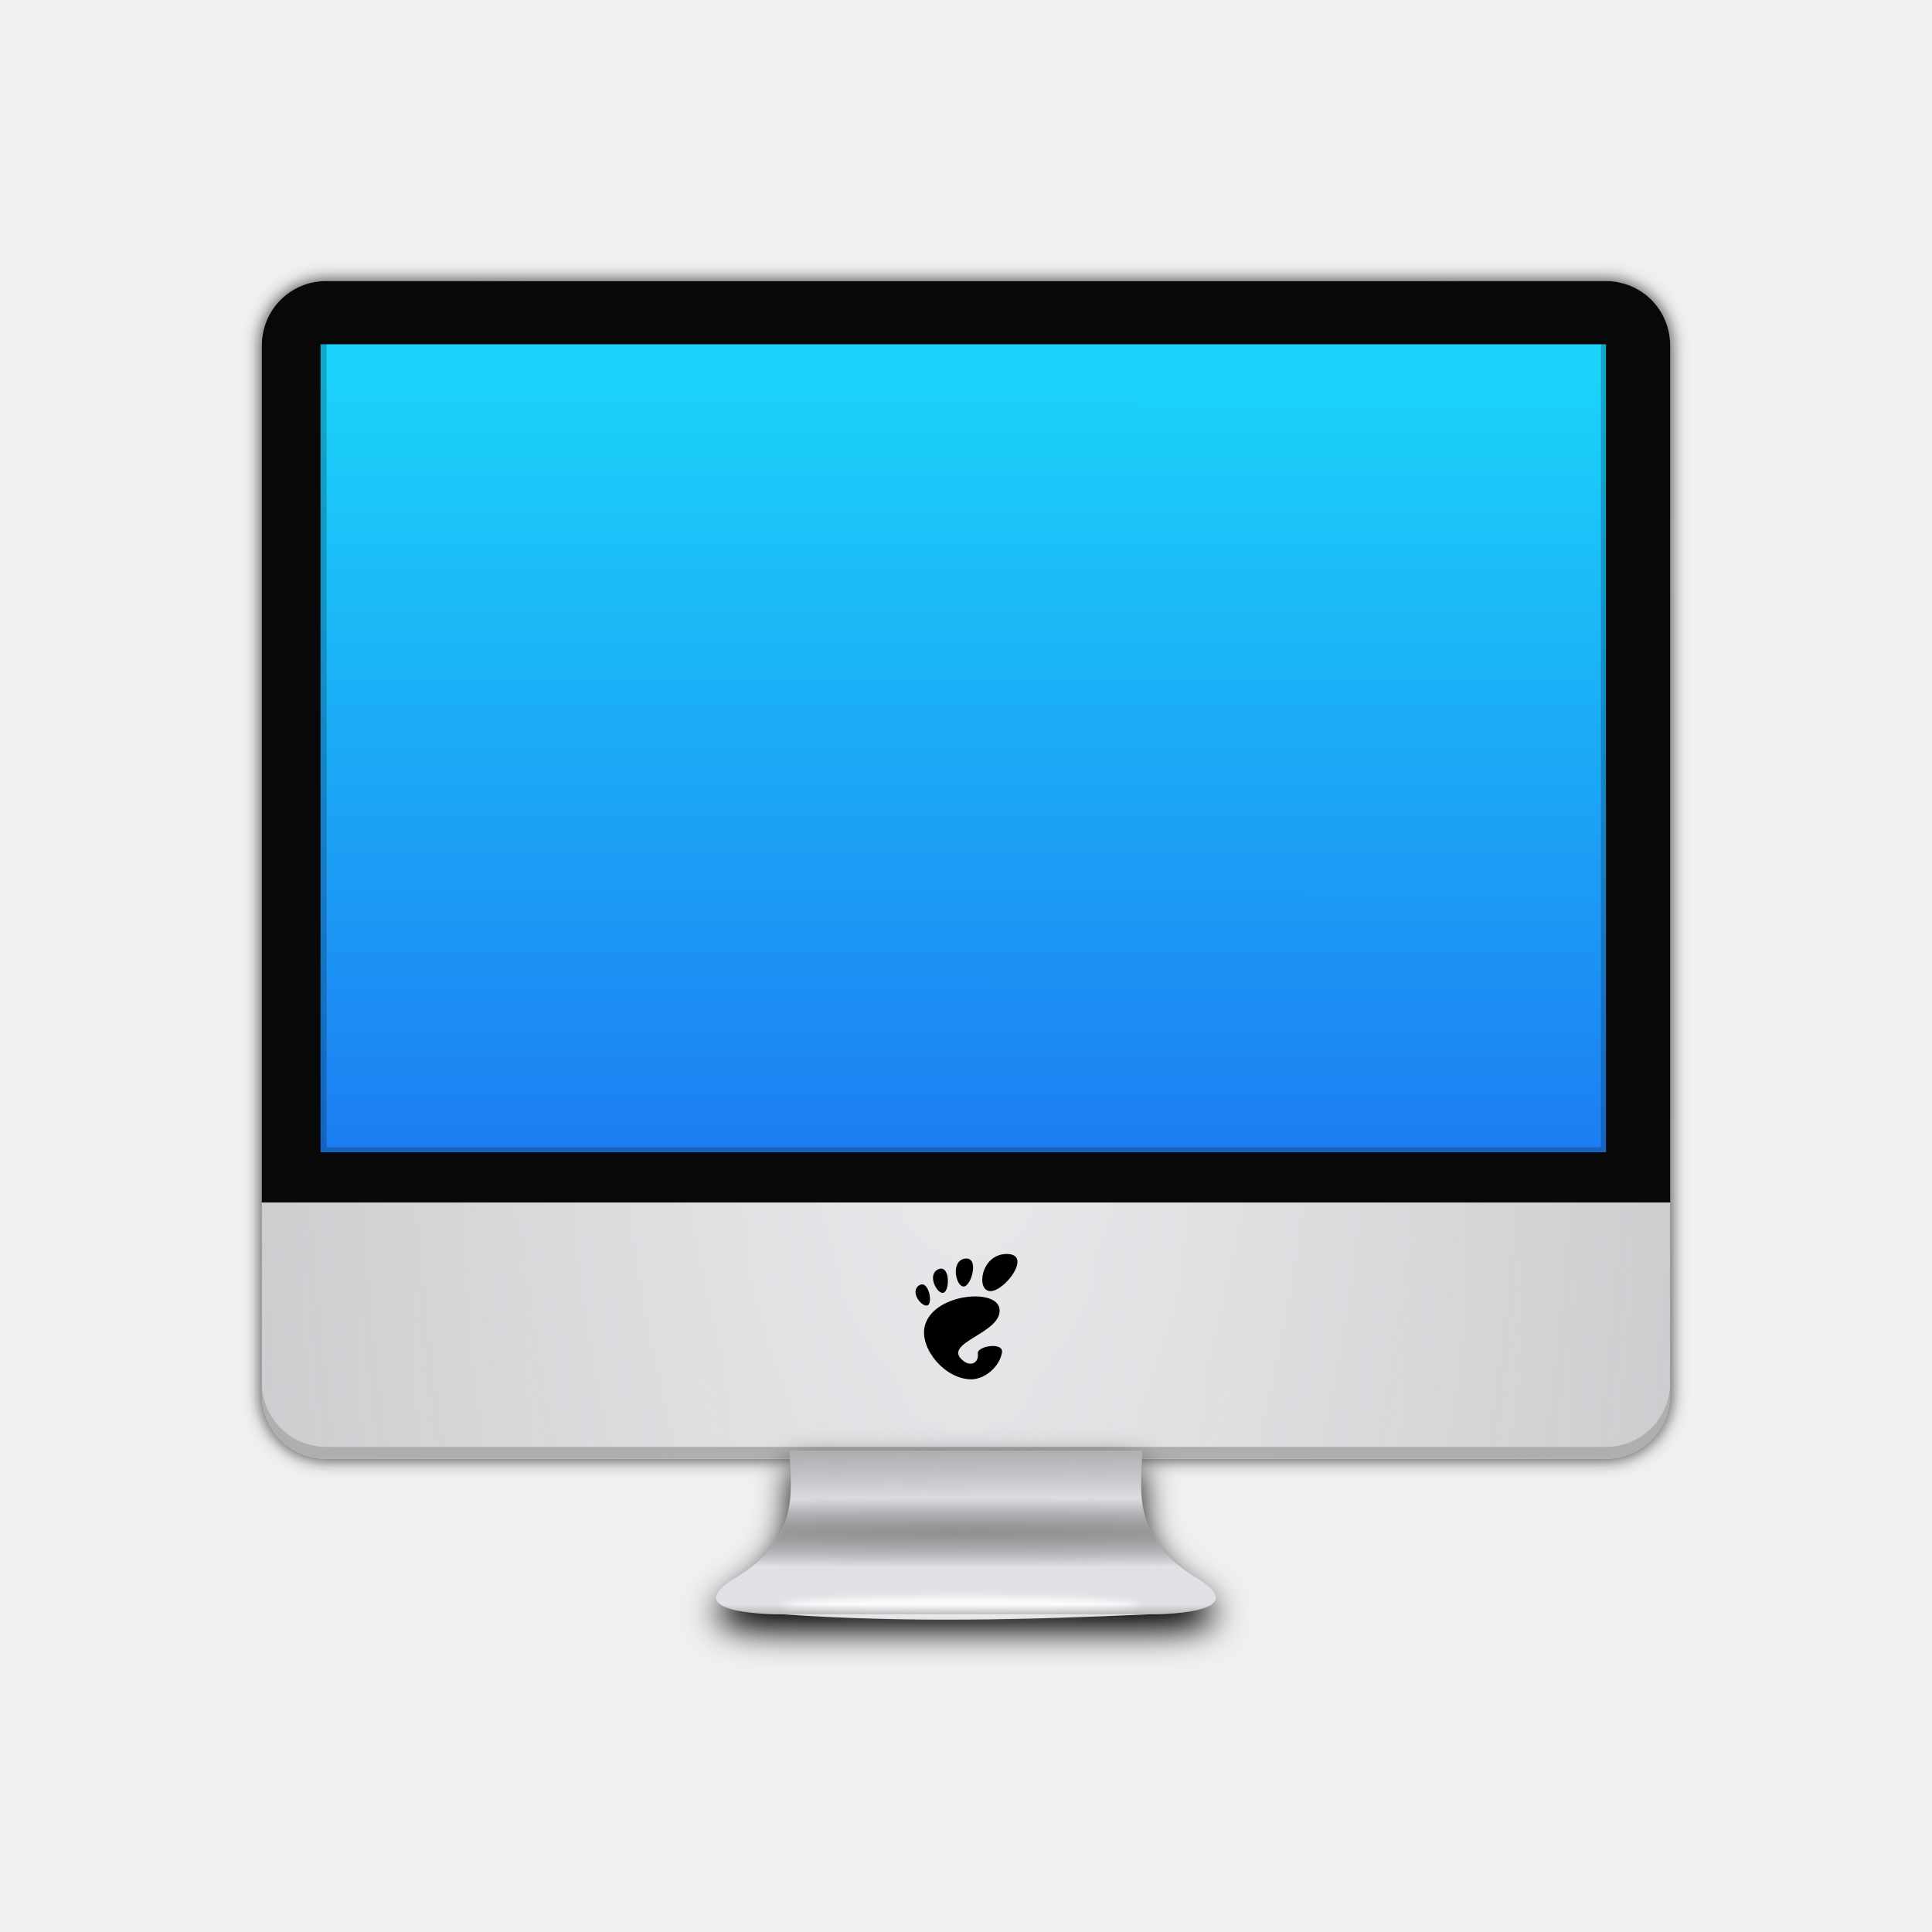
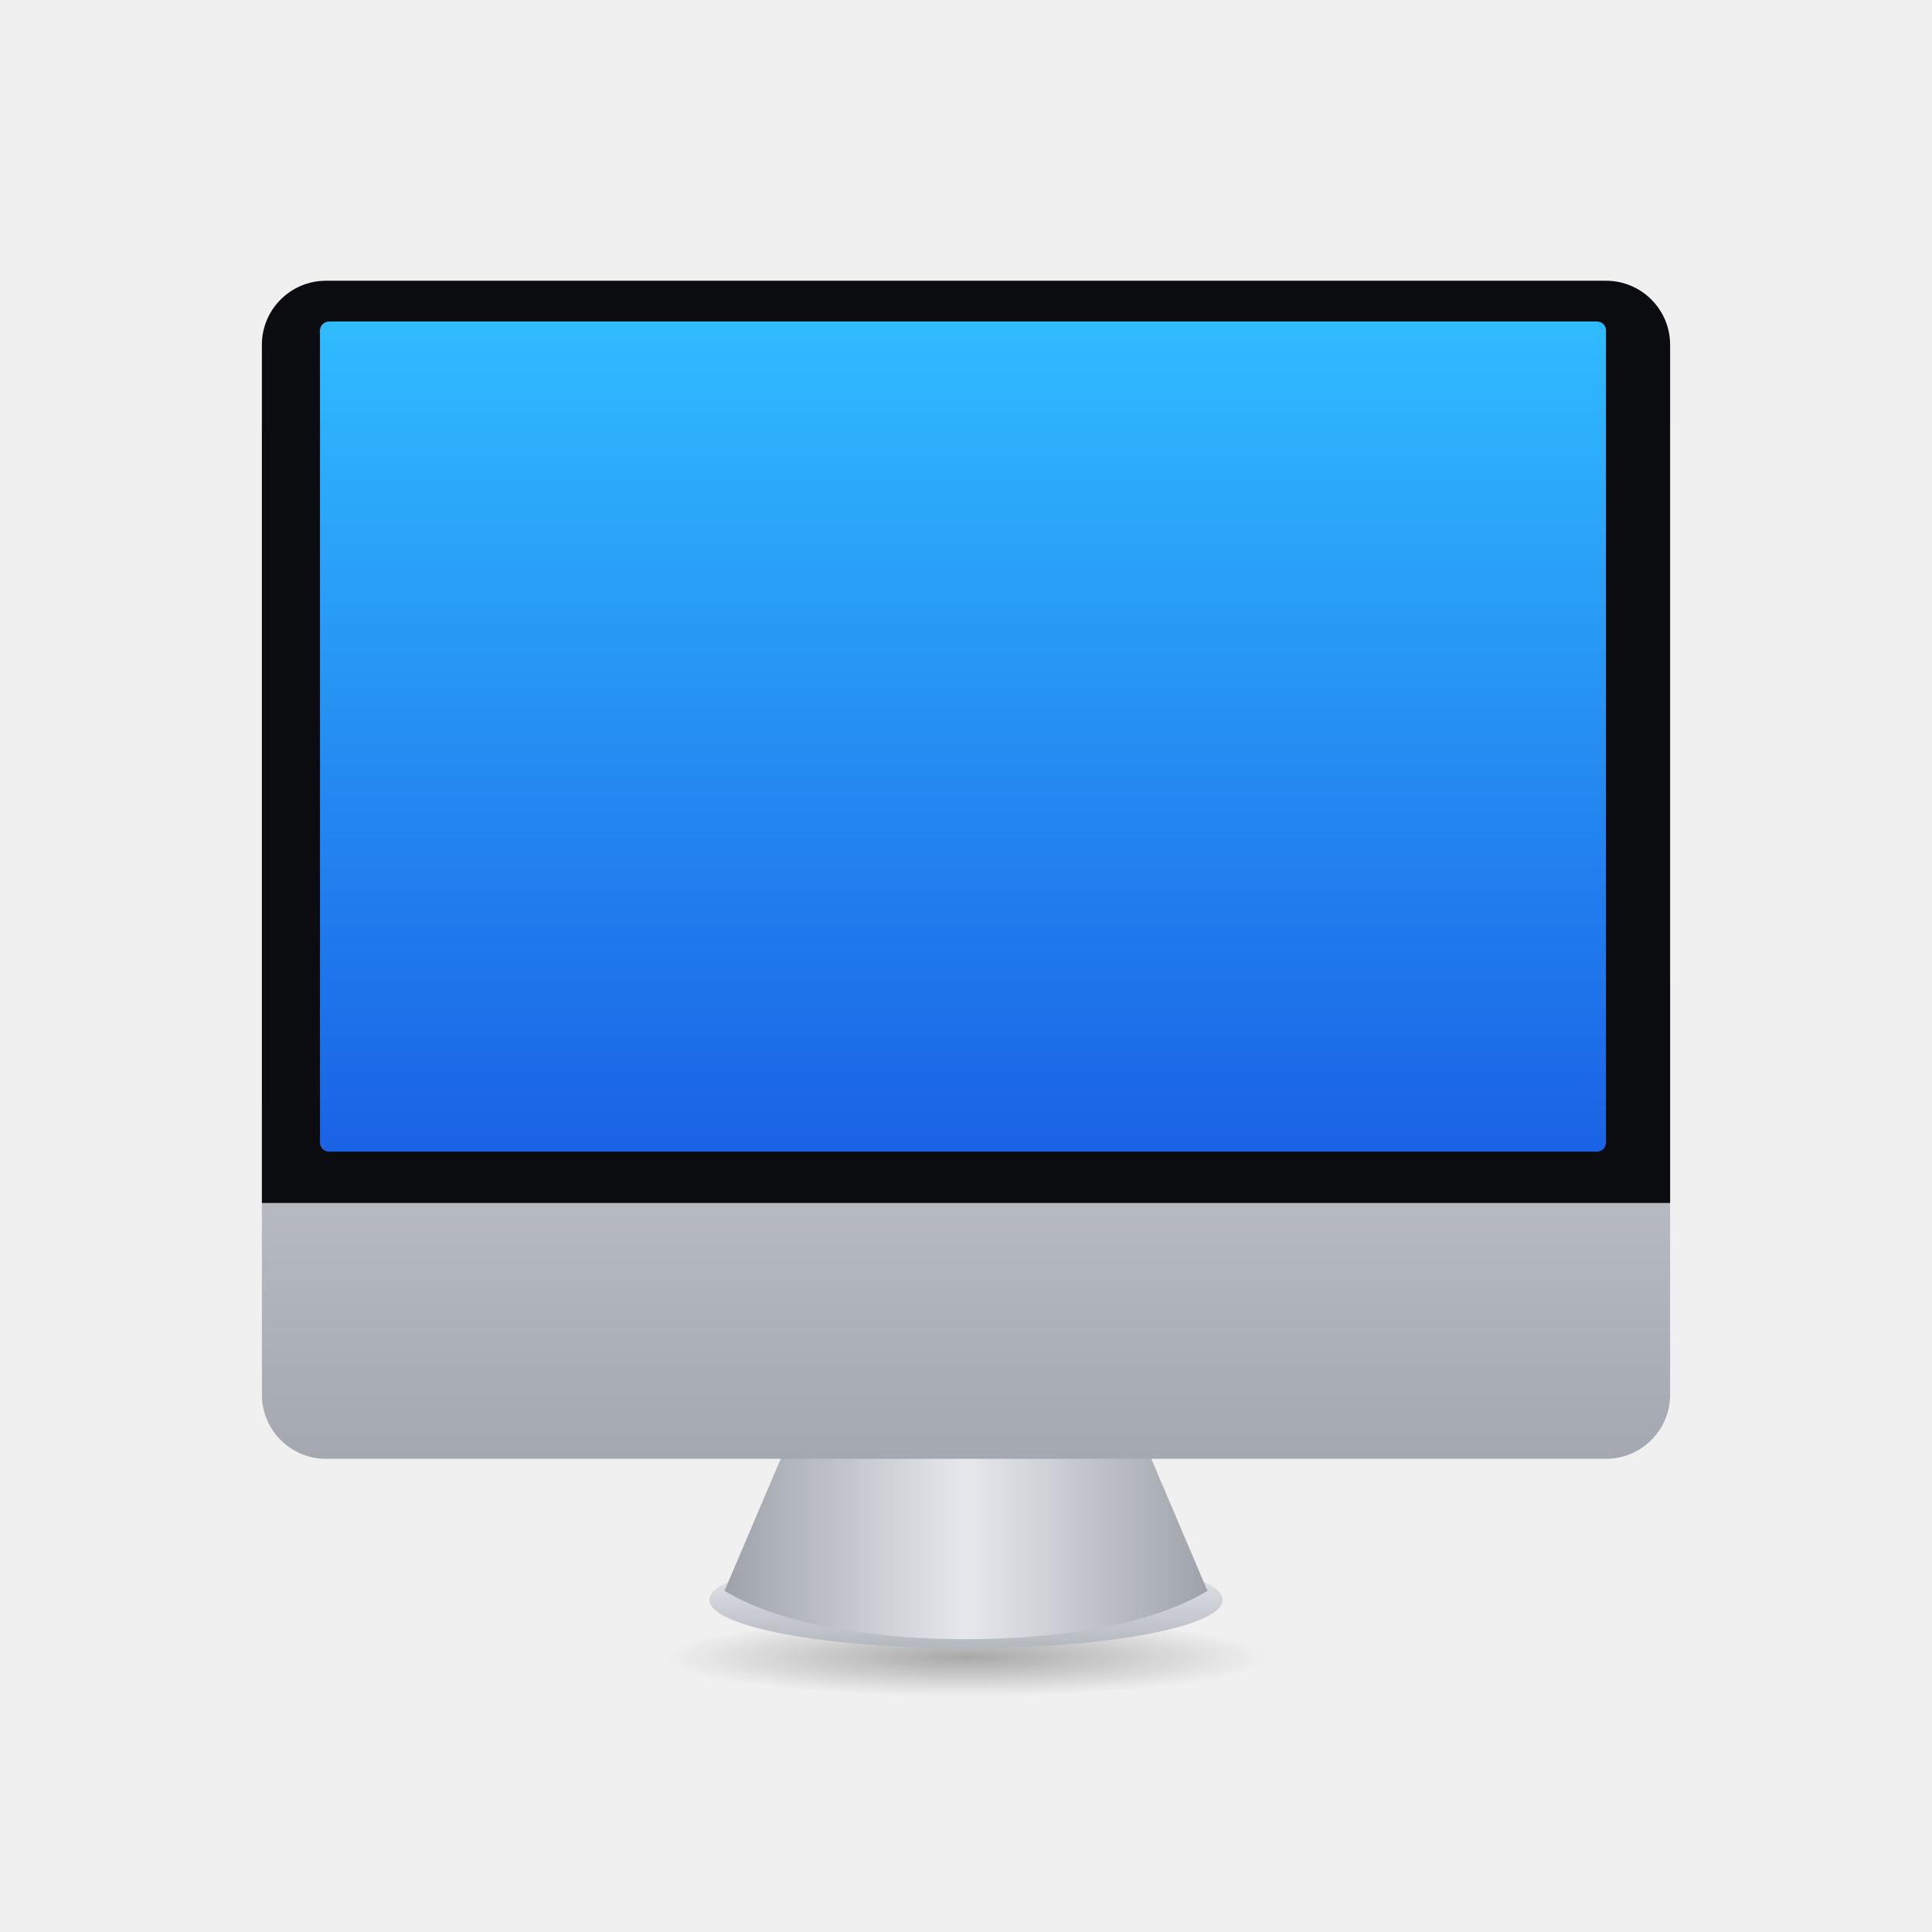
- <svg xmlns="http://www.w3.org/2000/svg" xmlns:xlink="http://www.w3.org/1999/xlink" height="128" width="128">
-   <linearGradient id="prefix__a">
-     <stop offset="0" stop-color="#909090" />
-     <stop offset="1" stop-color="#636363" stop-opacity="0" />
-   </linearGradient>
-   <radialGradient id="prefix__c" cx="199.223" cy="60.978" gradientTransform="matrix(1.01186 0 0 5.0958 -134.28 -251.226)" gradientUnits="userSpaceOnUse" r="62.148">
-     <stop offset="0" stop-color="#e6e6e8" />
-     <stop offset="1" stop-color="#cbccce" />
-   </radialGradient>
-   <radialGradient id="prefix__d" cx="199.223" cy="60.978" gradientTransform="matrix(1.31025 0 0 3.61514 -193.727 -160.939)" gradientUnits="userSpaceOnUse" r="62.148">
-     <stop offset="0" stop-color="#ececef" />
-     <stop offset="1" stop-color="#cbccce" stop-opacity="0" />
-   </radialGradient>
-   <filter id="prefix__b" color-interpolation-filters="sRGB" height="1.035" width="1.029" x="-.014" y="-.017">
-     <feGaussianBlur stdDeviation=".75" />
-   </filter>
-   <linearGradient id="prefix__g" gradientUnits="userSpaceOnUse" x1="174.788" x2="174.864" y1="109.465" y2="118.125">
-     <stop offset="0" stop-color="#909090" />
-     <stop offset="1" stop-color="#727272" stop-opacity="0" />
-   </linearGradient>
-   <radialGradient id="prefix__h" cx="178.787" cy="120.704" gradientTransform="matrix(3.8591 0 0 .1388 -511.172 103.95)" gradientUnits="userSpaceOnUse" r="22.055" xlink:href="#prefix__a" />
-   <filter id="prefix__i" color-interpolation-filters="sRGB" height="2.008" width="1.05" x="-.025" y="-.504">
-     <feGaussianBlur stdDeviation=".328" />
-   </filter>
-   <filter id="prefix__f" color-interpolation-filters="sRGB" height="1.491" width="1.161" x="-.08" y="-.245">
-     <feGaussianBlur stdDeviation="1.479" />
-   </filter>
-   <linearGradient id="prefix__j" gradientUnits="userSpaceOnUse" x1="183.063" x2="183.063" xlink:href="#prefix__a" y1="129.423" y2="127.061" />
-   <linearGradient id="prefix__e" gradientUnits="userSpaceOnUse" x1="23.844" x2="23.816" y1="17.574" y2="85.151">
-     <stop offset="0" stop-color="#1bd2fa" />
-     <stop offset="1" stop-color="#1c7ef2" />
-   </linearGradient>
-   <g transform="matrix(.75061 0 0 .75061 13.48 12.034)">
-     <rect fill="#1a1a1a" filter="url(#prefix__b)" height="103.95" opacity=".887" rx="5.662" width="124.296" x="5.156" y="8.779" />
-     <rect fill="url(#prefix__c)" height="103.95" rx="5.662" width="124.296" x="5.156" y="8.779" />
-     <rect fill="url(#prefix__d)" height="103.95" rx="5.662" width="124.296" x="5.156" y="8.779" />
-     <path d="M10.818 8.778a5.65 5.65 0 00-5.662 5.662v75.664h124.297V14.44a5.65 5.65 0 00-5.662-5.662z" fill="#080808" />
-     <path d="M10.318 12.353h113.494v73.33H10.318z" fill="url(#prefix__e)" />
-     <path d="M5.156 106.01v1.057a5.65 5.65 0 005.662 5.662H123.79a5.65 5.65 0 005.662-5.662v-1.057a5.65 5.65 0 01-5.662 5.663H10.818a5.65 5.65 0 01-5.662-5.663z" fill="#afafaf" />
-     <g transform="translate(-111.483 -1.474)">
-       <path d="M194.338 114.948c-.088 3.7-.946 7.821 4.951 11.334 4.707 2.926-2.611 3.127-4.43 3.127h-32.144c-1.818 0-9.137-.201-4.43-3.127 5.897-3.513 5.039-7.635 4.95-11.334z" filter="url(#prefix__f)" />
-       <path d="M194.338 113.474c-.088 3.7-.946 7.821 4.951 11.334 4.707 2.926-2.611 3.127-4.43 3.127-10.491.463-21.162.762-32.144 0-1.818 0-9.137-.201-4.43-3.127 5.897-3.513 5.039-7.635 4.95-11.334z" fill="#e0e1e6" />
-       <path d="M194.338 113.474c-.088 3.7-.946 7.821 4.951 11.334 4.707 2.926-2.611 3.127-4.43 3.127h-32.144c-1.818 0-9.137-.201-4.43-3.127 5.897-3.513 5.039-7.635 4.95-11.334z" fill="url(#prefix__g)" />
-       <path d="M194.338 113.474c-.088 3.7-.946 7.821 4.951 11.334 4.707 2.926-2.611 3.127-4.43 3.127h-32.144c-1.818 0-9.137-.201-4.43-3.127 5.897-3.513 5.039-7.635 4.95-11.334z" fill="url(#prefix__h)" />
-       <ellipse cx="178.288" cy="127.153" fill="#fff" filter="url(#prefix__i)" opacity=".887" rx="15.764" ry=".782" />
-       <path d="M194.338 113.474c-.088 3.7-.946 7.821 4.951 11.334 4.707 2.926-2.611 3.127-4.43 3.127h-32.144c-1.818 0-9.137-.201-4.43-3.127 5.897-3.513 5.039-7.635 4.95-11.334z" fill="url(#prefix__j)" />
-     </g>
-     <path d="M70.9 94.65c-2.302 0-2.734 3.278-1.44 3.278 1.295 0 3.74-3.278 1.44-3.278zM67.078 97.522c.69.042 1.445-2.63.15-2.463-1.295.168-.84 2.42-.15 2.463zM63.919 99.182c.49-.215.063-2.326-.77-1.75-.834.575.28 1.966.77 1.75zM65.3 98.078c.584-.12.616-2.513-.425-2.084-1.04.43-.158 2.203.425 2.084zM68.348 103.435c.103.79-.58 1.181-1.25.671-2.132-1.623 3.53-2.432 3.156-4.65-.31-1.84-5.956-1.273-6.6 1.606-.435 1.948 1.792 4.65 4.116 4.65 1.143 0 2.461-1.032 2.708-2.34.188-.997-2.217-.597-2.13.063z" />
-     <path d="M10.318 12.352v73.33h113.494v-73.33zm.553.508h112.48v72.361H10.871z" fill-opacity=".212" />
-     <path d="M10.818 9.027a5.65 5.65 0 00-5.662 5.662v75.415h124.297V14.689a5.65 5.65 0 00-5.662-5.662zm-.5 5.327h113.495v71.328H10.317z" fill="#080808" />
-   </g>
+ <svg xmlns="http://www.w3.org/2000/svg" width="128" height="128" viewBox="0 0 128 128">
+   <defs>
+     <linearGradient id="gm-d-chin" x1="0" y1="0" x2="0" y2="1">
+       <stop offset="0" stop-color="#e3e6ea" />
+       <stop offset="0.55" stop-color="#c9ccd2" />
+       <stop offset="1" stop-color="#a4a8b0" />
+     </linearGradient>
+     <linearGradient id="gm-d-neck" x1="0" y1="0" x2="1" y2="0">
+       <stop offset="0" stop-color="#9ea2aa" />
+       <stop offset="0.5" stop-color="#e6e8ec" />
+       <stop offset="1" stop-color="#9ea2aa" />
+     </linearGradient>
+     <linearGradient id="gm-d-foot" x1="0" y1="0" x2="0" y2="1">
+       <stop offset="0" stop-color="#eef0f3" />
+       <stop offset="1" stop-color="#b3b7bf" />
+     </linearGradient>
+     <linearGradient id="gm-d-screen" x1="0" y1="0" x2="0" y2="1">
+       <stop offset="0" stop-color="#30bbff" />
+       <stop offset="1" stop-color="#1a62e6" />
+     </linearGradient>
+     <radialGradient id="gm-d-shadow" cx="0.5" cy="0.5" r="0.5">
+       <stop offset="0" stop-color="#000" stop-opacity="0.3" />
+       <stop offset="1" stop-color="#000" stop-opacity="0" />
+     </radialGradient>
+   </defs>
+   <ellipse cx="64" cy="109.8" rx="20" ry="2.6" fill="url(#gm-d-shadow)" />
+   <ellipse cx="64" cy="106" rx="17" ry="3.2" fill="url(#gm-d-foot)" />
+   <path d="M52 96l-4 9.4c4 2.4 10.4 3.2 16 3.2s12-.8 16-3.2L76 96z" fill="url(#gm-d-neck)" />
+   <rect x="17.35" y="18.6" width="93.3" height="78.05" rx="4.25" fill="url(#gm-d-chin)" />
+   <path d="M17.35 22.85A4.25 4.25 0 0 1 21.6 18.6h84.8a4.25 4.25 0 0 1 4.25 4.25V79.7H17.35z" fill="#0b0c10" />
+   <rect x="21.2" y="21.3" width="85.2" height="55" rx="0.6" fill="url(#gm-d-screen)" />
</svg>
